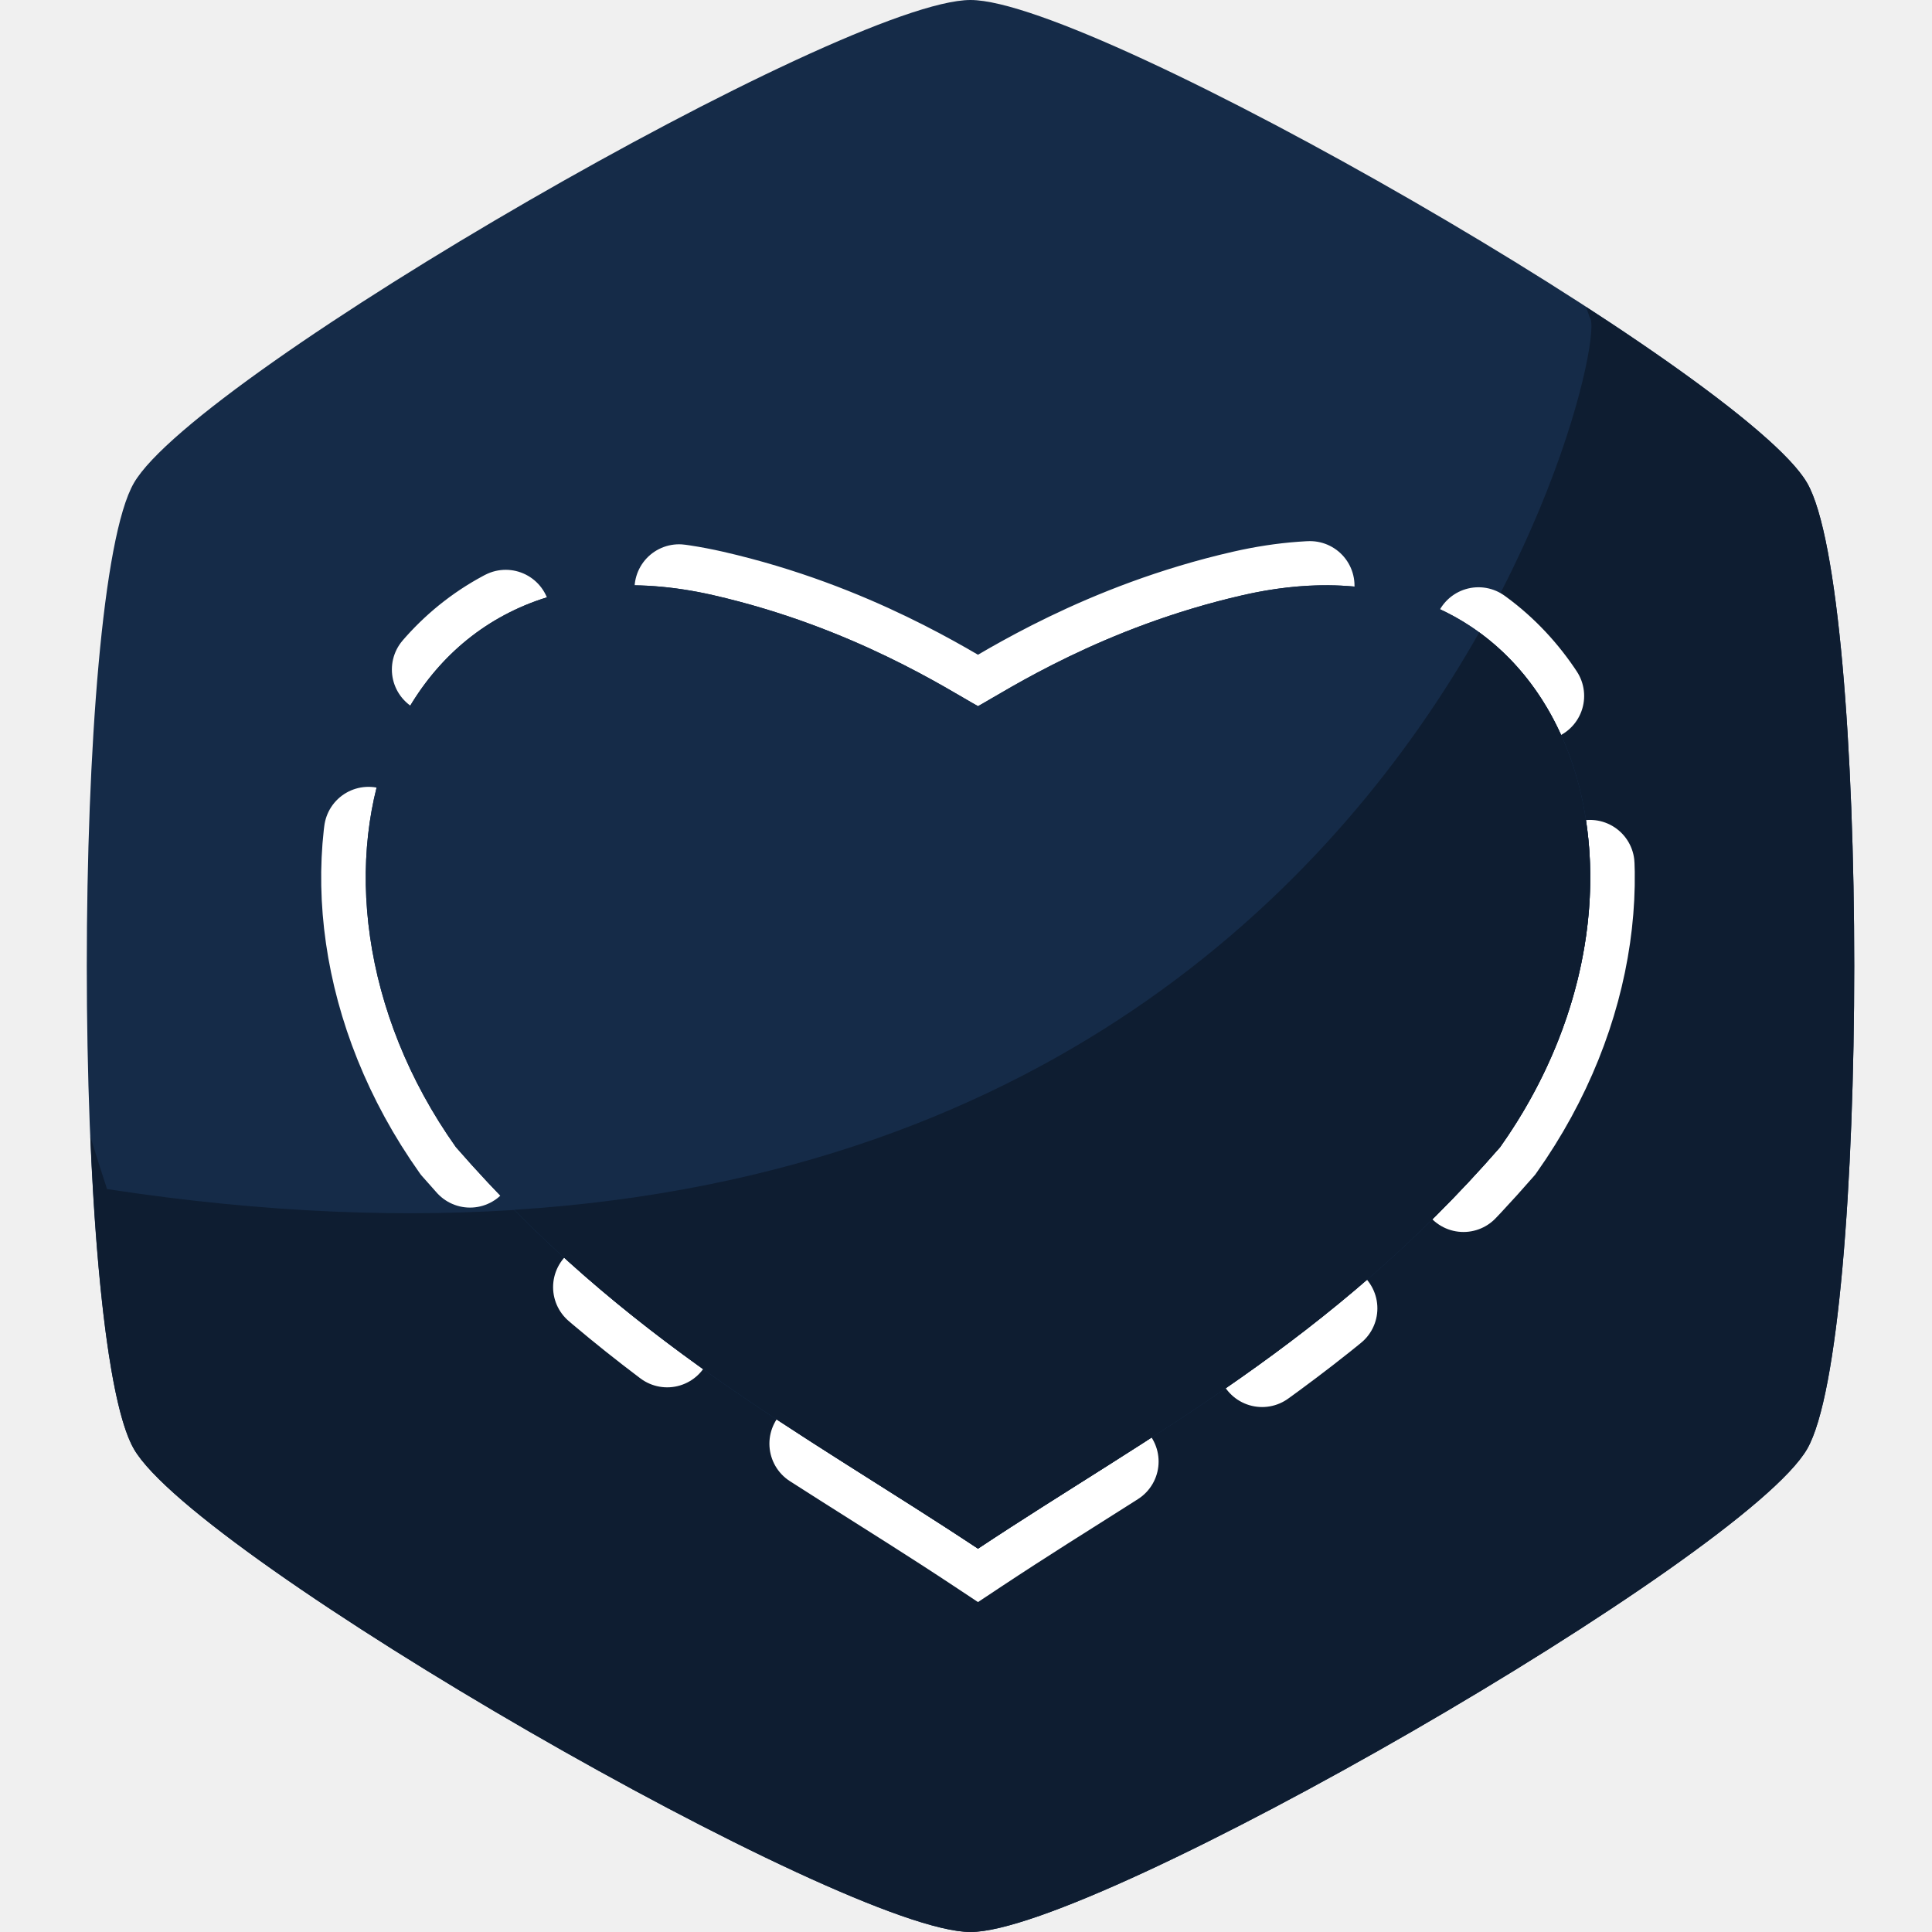
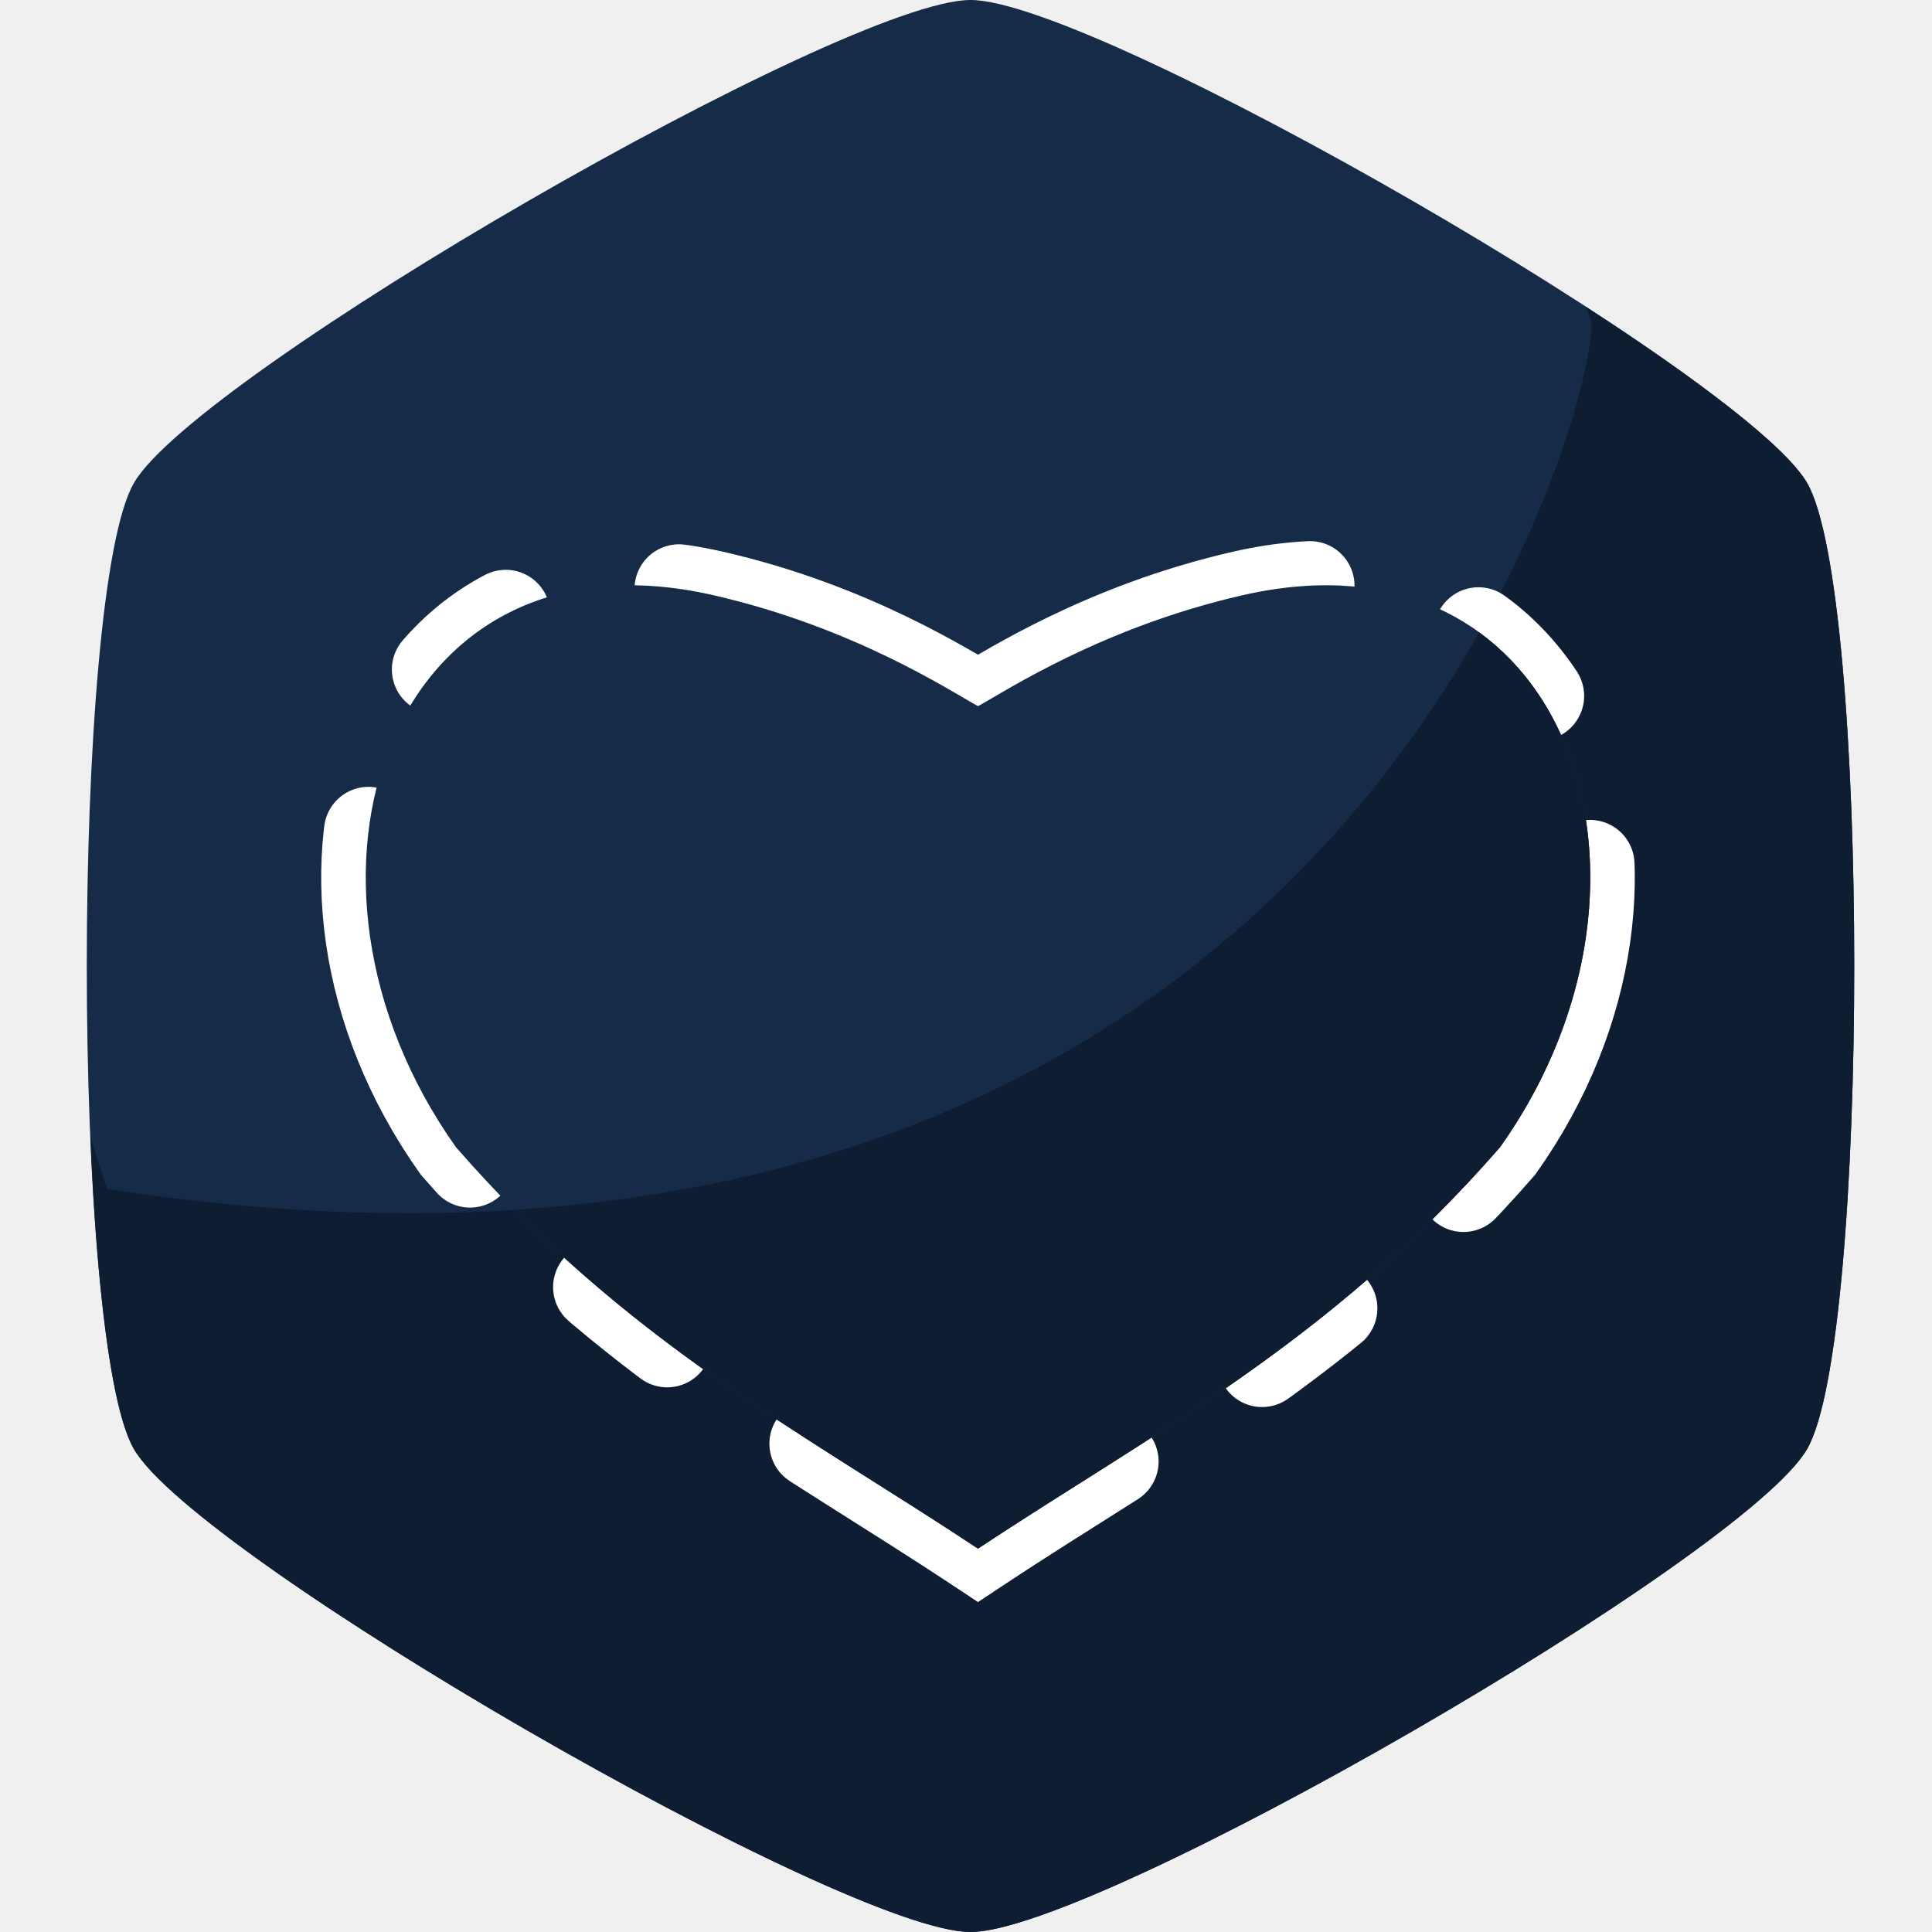
<svg xmlns="http://www.w3.org/2000/svg" width="16" height="16" version="1.1" viewBox="0 0 52.915 52.915">
  <path accentTint="fill" d="m49.495 13.229c1.72 2.979 1.72 23.48 0 26.457-1.72 2.978-19.475 13.229-22.914 13.229-3.44 0-21.195-10.251-22.914-13.229-1.72-2.979-1.72-23.48 0-26.457 1.72-2.979 19.475-13.229 22.914-13.229 3.44 0 21.195 10.251 22.914 13.229z" fill="#152b48" stroke-width=".112" style="paint-order:stroke fill markers" />
  <path accentTintDarker="fill" d="m43.44 8.408c0.035 0.097 0.07 0.194 0.103 0.291 0.665 0.621-5.816 29.196-40.611 23.868-0.161-0.488-0.312-0.967-0.458-1.444 0.17 4.049 0.565 7.476 1.193 8.563 1.719 2.978 19.475 13.229 22.914 13.229 3.439 0 21.195-10.251 22.914-13.229 1.72-2.978 1.72-23.479 0-26.458-0.579-1.004-2.996-2.837-6.056-4.822z" fill="#0e1d31" stroke-width=".112" style="paint-order:stroke fill markers" />
-   <path d="m26.786 19.341c0.78-0.429 3.412-2.163 7.256-3.041 8.863-2.024 12.27 7.748 7.044 15.118-4.669 5.362-9.516 7.825-14.3 10.997-4.784-3.172-9.63-5.636-14.3-10.997-5.226-7.369-1.819-17.141 7.044-15.118 3.844 0.878 6.475 2.612 7.256 3.041" fill="#152b48" stroke="#fff" stroke-dasharray="9.759, 4.879, 2.44, 4.879" stroke-linecap="round" stroke-miterlimit="6" stroke-width="2.44" style="paint-order:stroke fill markers" />
+   <path accentContrastTint="stroke" d="m26.786 19.341c0.78-0.429 3.412-2.163 7.256-3.041 8.863-2.024 12.27 7.748 7.044 15.118-4.669 5.362-9.516 7.825-14.3 10.997-4.784-3.172-9.63-5.636-14.3-10.997-5.226-7.369-1.819-17.141 7.044-15.118 3.844 0.878 6.475 2.612 7.256 3.041" fill="none" stroke="#fff" stroke-dasharray="9.759, 4.879, 2.44, 4.879" stroke-linecap="round" stroke-miterlimit="6" stroke-width="2.44" style="paint-order:stroke fill markers" />
  <path accentTint="fill" d="m36.389 16.03c-0.732-0.006-1.515 0.08-2.346 0.27-3.845 0.878-6.476 2.612-7.256 3.041h-4.68e-4c-0.78-0.429-3.412-2.163-7.256-3.041-8.863-2.023-12.27 7.749-7.044 15.118 4.67 5.362 9.517 7.825 14.3 10.997 4.784-3.172 9.631-5.635 14.3-10.997 4.736-6.679 2.382-15.331-4.698-15.388z" fill="#152b48" stroke-width=".112" style="paint-order:stroke fill markers" />
  <path accentTintDarker="fill" d="m40.514 17.321c-3.765 6.653-11.568 14.871-26.43 15.814 4.172 4.21 8.461 6.469 12.702 9.281 4.784-3.172 9.631-5.635 14.3-10.997 3.64-5.133 3.091-11.431-0.572-14.097z" fill="#0e1d31" stroke-width=".238" style="paint-order:stroke fill markers" />
</svg>
